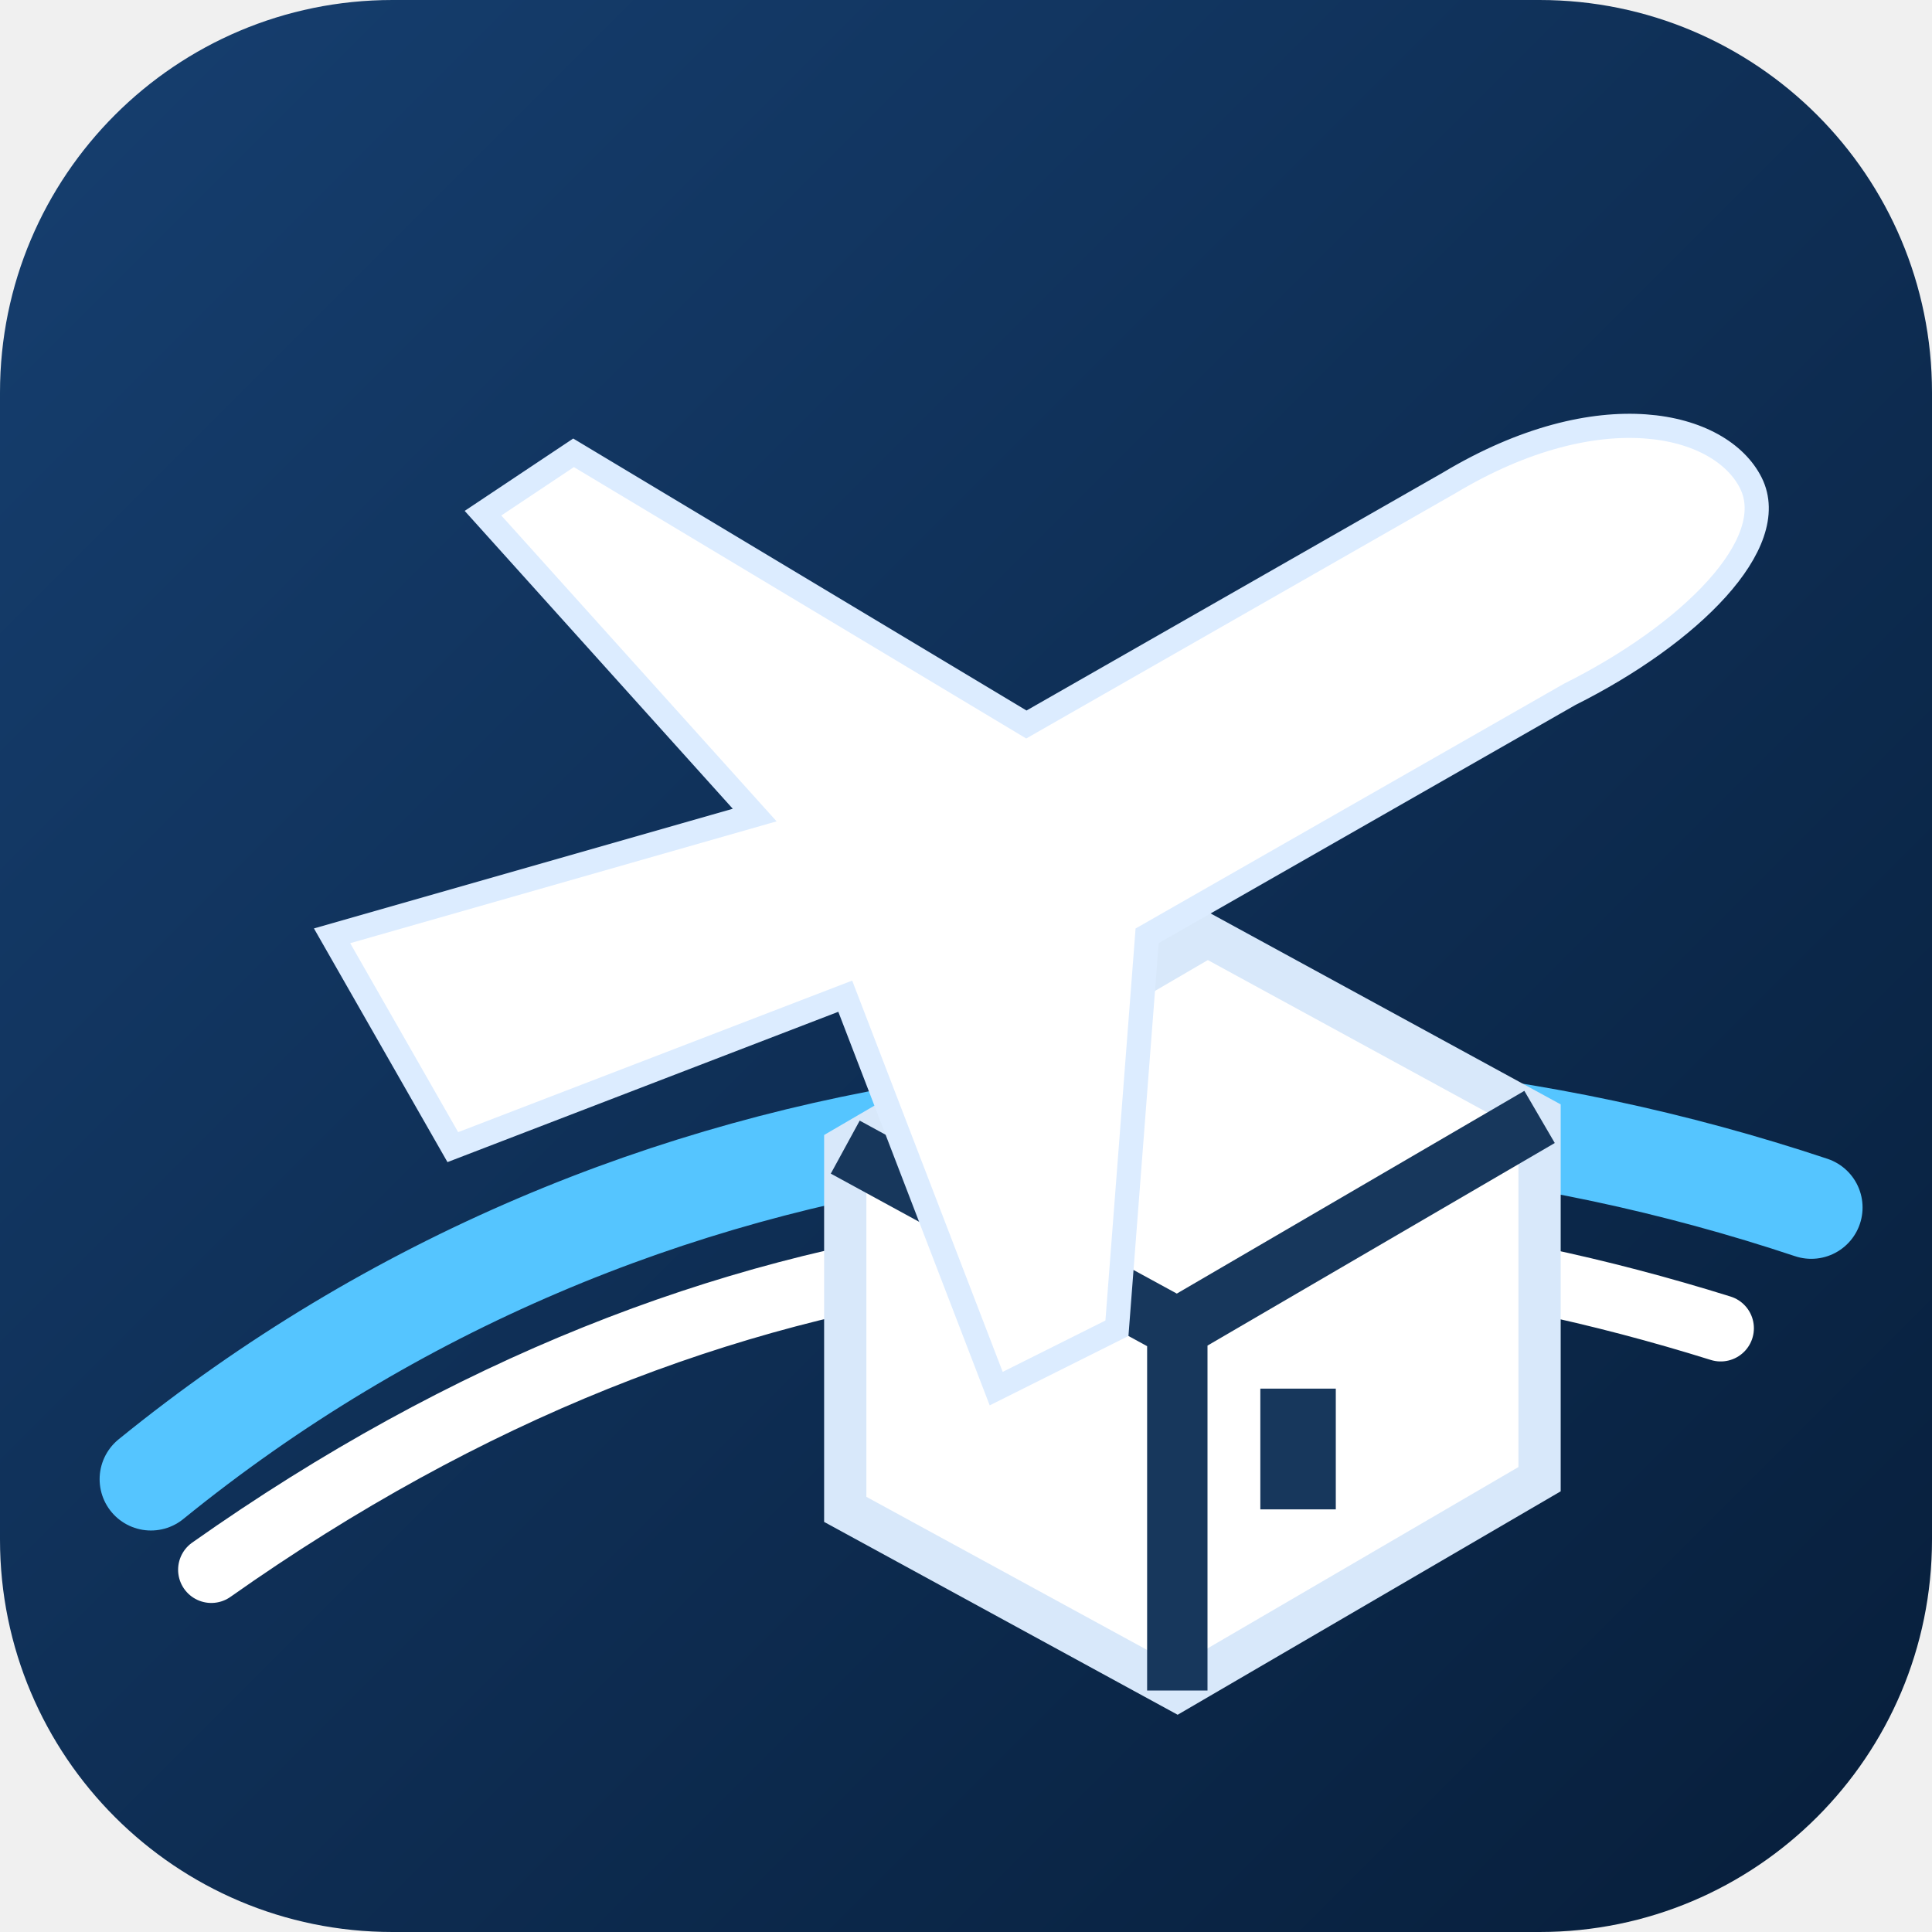
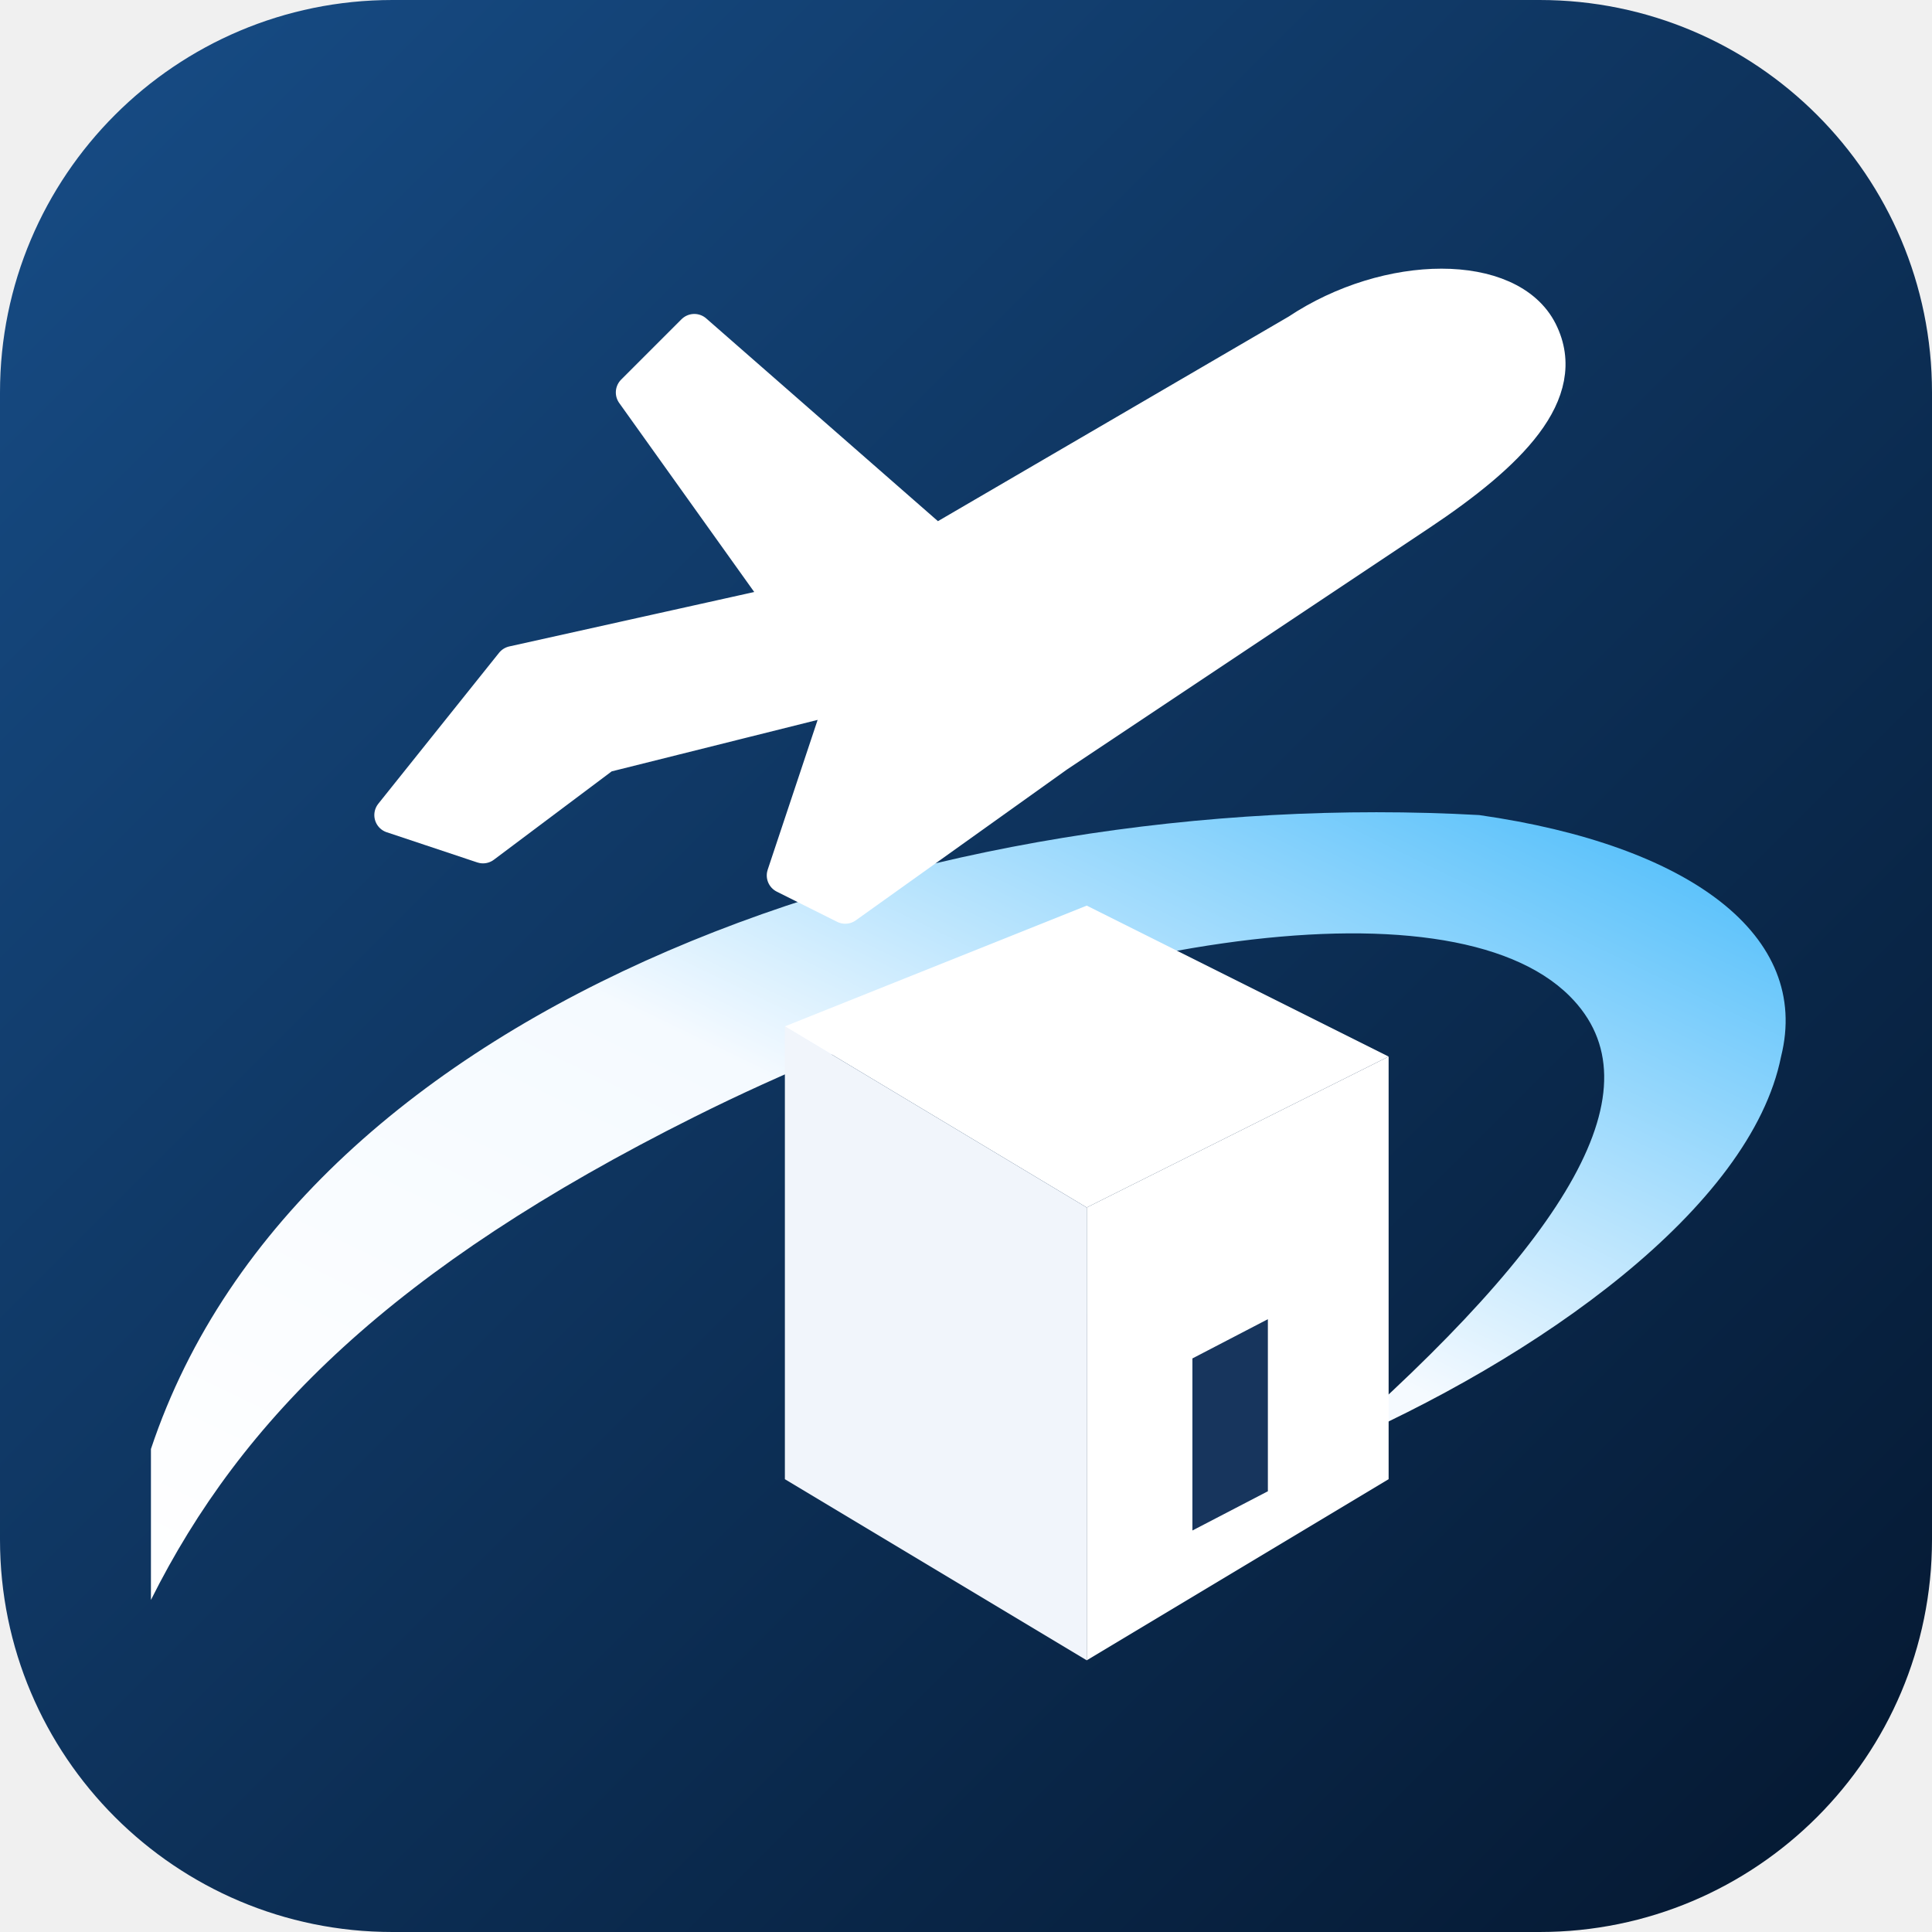
<svg xmlns="http://www.w3.org/2000/svg" viewBox="0 0 64 64">
  <defs>
-     <linearGradient id="b" x1="0" y1="0" x2="1" y2="1">
-       <stop stop-color="#163f70" />
-       <stop offset="1" stop-color="#071e3a" />
+     <linearGradient id="bg" x1="0" y1="0" x2="1" y2="1">
+       <stop stop-color="#174d87" />
+       <stop offset="1" stop-color="#04172f" />
+     </linearGradient>
+     <linearGradient id="orbit" x1="0" y1="1" x2="1" y2="0">
+       <stop stop-color="#fff" />
+       <stop offset=".52" stop-color="#f5faff" />
+       <stop offset="1" stop-color="#43b9fa" />
    </linearGradient>
  </defs>
-   <rect width="64" height="64" rx="13" fill="url(#b)" />
-   <path d="M5 49C21 36 42 34 60 40" fill="none" stroke="#55c5ff" stroke-width="3.4" stroke-linecap="round" />
-   <path d="M7 52C24 40 41 39 57 44" fill="none" stroke="white" stroke-width="2.2" stroke-linecap="round" />
-   <path d="m28 38 12-7 11 6v12l-12 7-11-6z" fill="#fff" stroke="#d8e8fa" stroke-width="1.4" />
-   <path d="m28 38 11 6 12-7M39 44v12" fill="none" stroke="#17375c" stroke-width="2" />
-   <path d="M43 46v4" stroke="#17375c" stroke-width="2.5" />
-   <path d="M11 31 25 27 16 17l3-2 15 9 14-8c5-3 9-2 10 0 1 2-2 5-6 7l-14 8-1 13-4 2-5-13-13 5z" fill="#fff" stroke="#dcecff" stroke-width=".8" />
+   <rect width="64" height="64" rx="13" fill="url(#bg)" />
+   <path d="M5 48C10 33 31 26 49 27c7 1 11 4 10 8-1 5-8 10-15 13 8-7 11-12 8-15-4-4-17-2-29 4C13 42 8 47 5 53Z" fill="url(#orbit)" />
+   <path d="M26 34 36 30 46 35 36 40Z" fill="#fff" />
+   <path d="M26 34 36 40 36 55 26 49Z" fill="#f1f5fb" />
+   <path d="M36 40 46 35 46 49 36 55Z" fill="#fff" />
+   <path d="M39.5 45 42 43.7 42 49.4 39.5 50.7Z" fill="#17355d" />
+   <path d="M17 22 26 20 21 13 23 11 31 18 43 11c3-2 7-2 8 0 1 2-1 4-4 6L35 25 28 30l-2-1 2-6-8 2-4 3-3-1Z" fill="#fff" stroke="#fff" stroke-linejoin="round" stroke-width="1.2" />
</svg>
